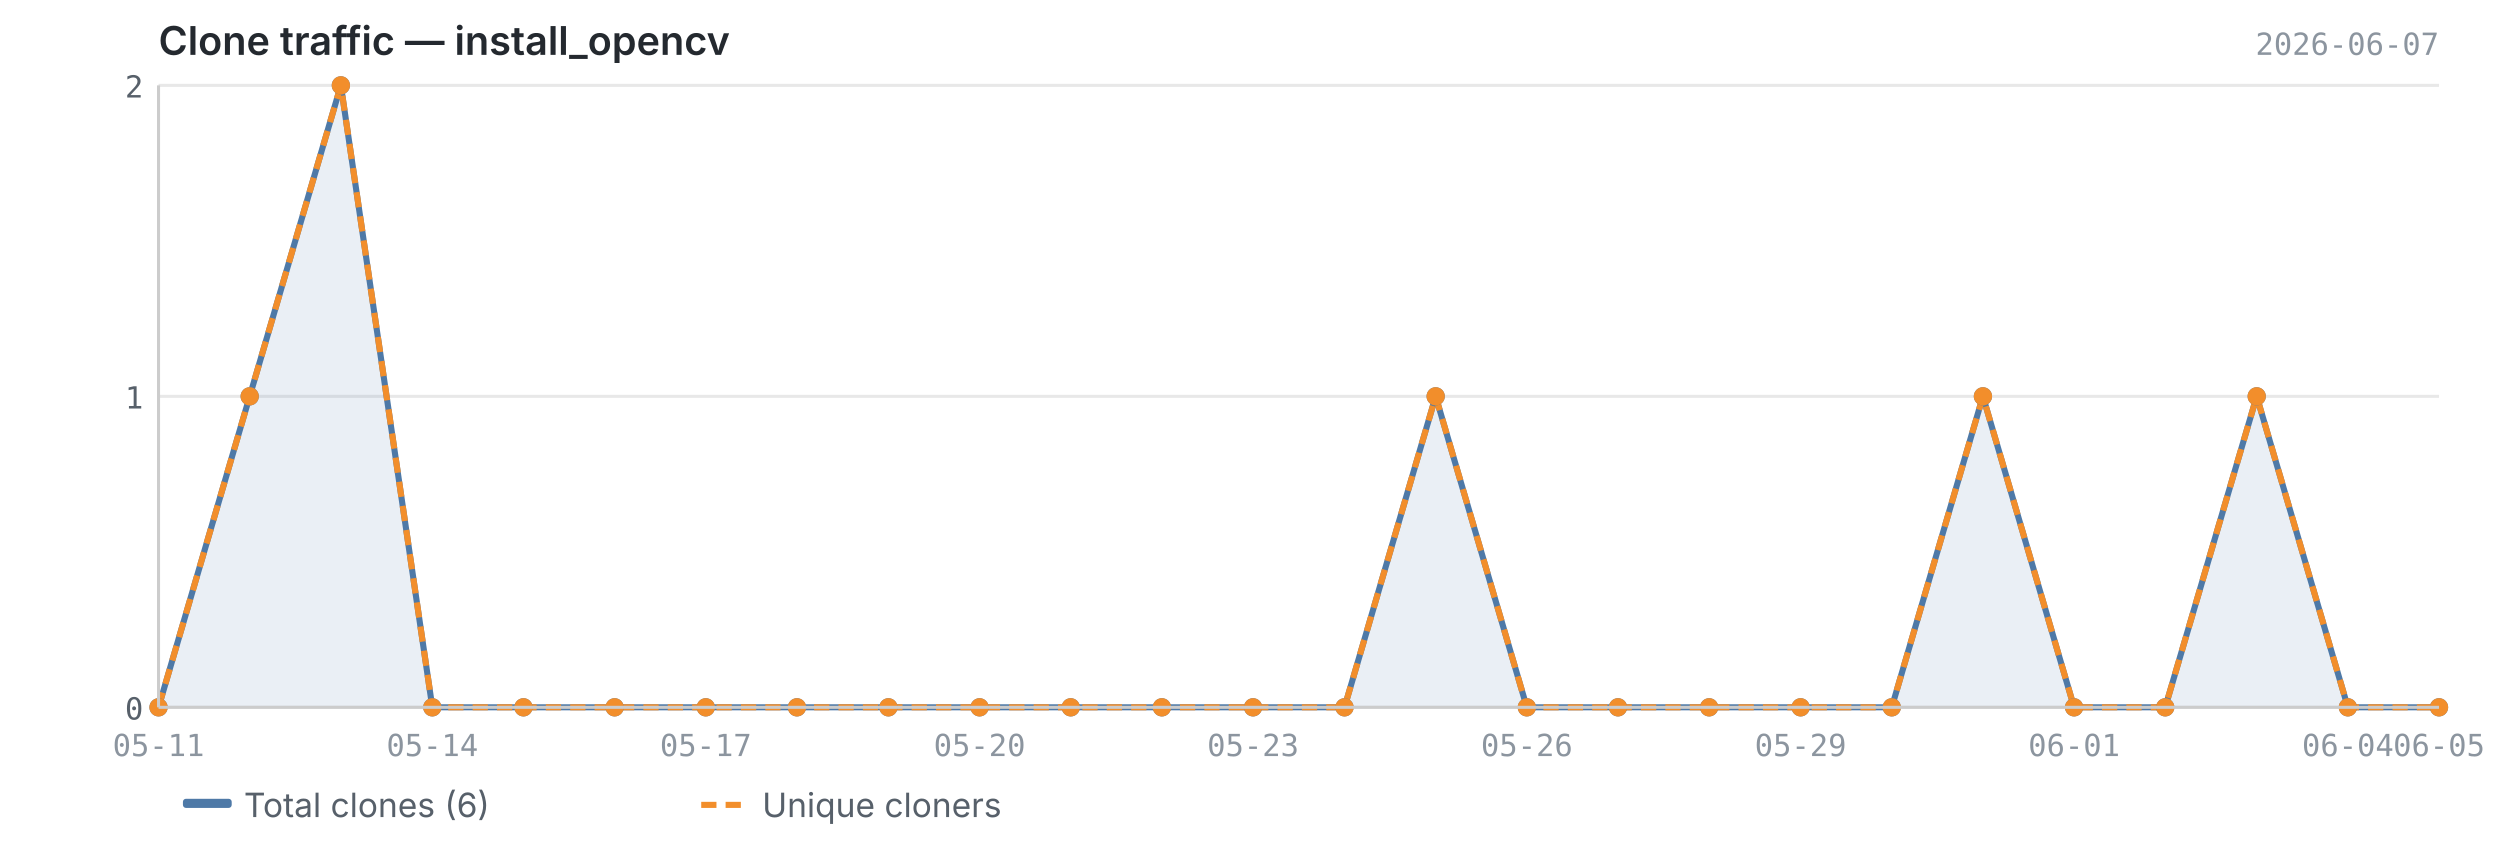
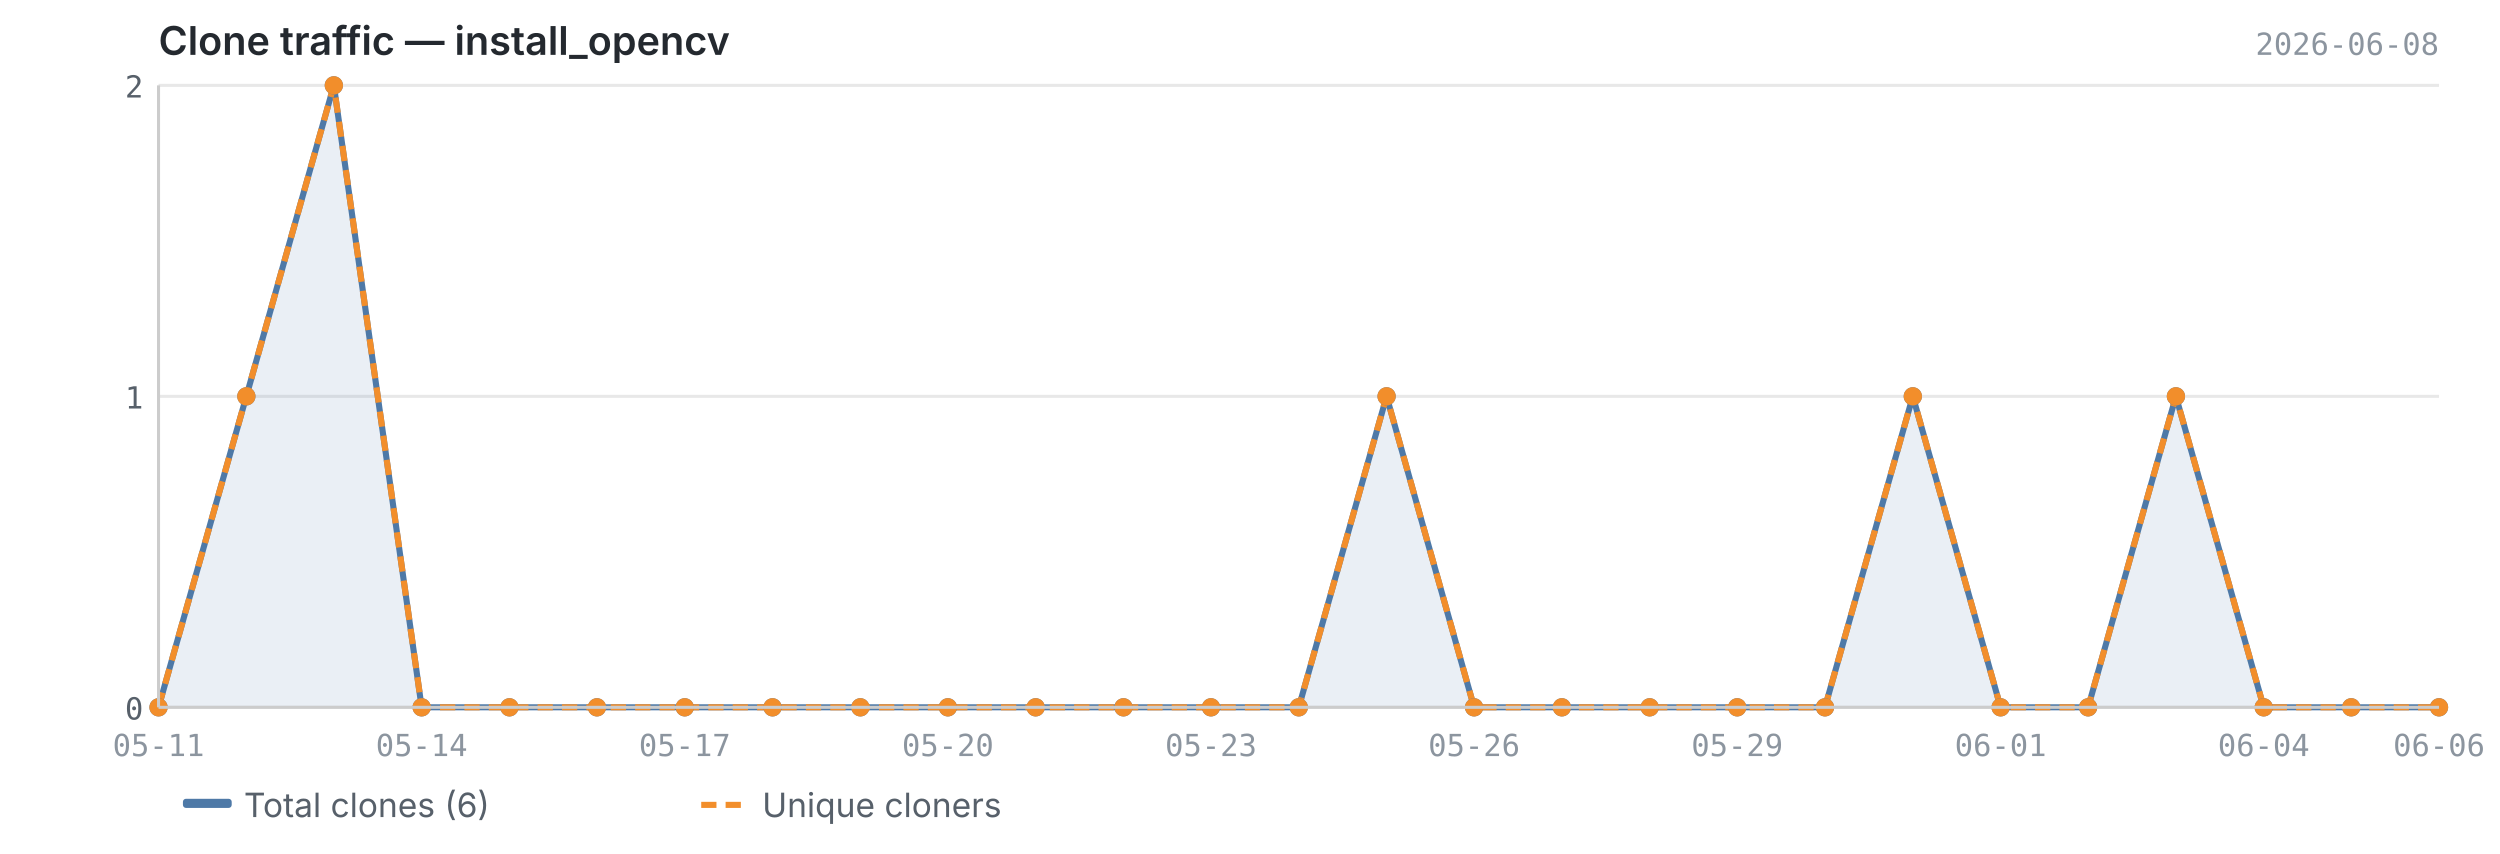
<svg xmlns="http://www.w3.org/2000/svg" viewBox="0 0 820 280" width="820" height="280">
  <text x="52" y="18" font-size="13" font-weight="600" fill="#24292f" font-family="-apple-system, BlinkMacSystemFont, 'Segoe UI', sans-serif">Clone traffic — install_opencv</text>
-   <text x="800" y="18" font-size="10" fill="#8c959f" font-family="ui-monospace, SFMono-Regular, 'SF Mono', Menlo, monospace" text-anchor="end">2026-06-07</text>
+   <text x="800" y="18" font-size="10" fill="#8c959f" font-family="ui-monospace, SFMono-Regular, 'SF Mono', Menlo, monospace" text-anchor="end">2026-06-08</text>
  <line x1="52" y1="232.0" x2="800" y2="232.0" stroke="#e8e8e8" stroke-width="1" />
  <line x1="52" y1="130.0" x2="800" y2="130.0" stroke="#e8e8e8" stroke-width="1" />
  <line x1="52" y1="28.0" x2="800" y2="28.0" stroke="#e8e8e8" stroke-width="1" />
-   <path d="M52.0,232.0 L52.0,232.0 L81.9,130.0 L111.8,28.0 L141.8,232.0 L171.7,232.0 L201.6,232.0 L231.5,232.0 L261.4,232.0 L291.4,232.0 L321.3,232.0 L351.2,232.0 L381.1,232.0 L411.0,232.0 L441.0,232.0 L470.9,130.0 L500.8,232.0 L530.7,232.0 L560.6,232.0 L590.6,232.0 L620.5,232.0 L650.4,130.0 L680.3,232.0 L710.2,232.0 L740.2,130.0 L770.1,232.0 L800.0,232.0 L800.0,232.0 L52.0,232.0Z" fill="#4e79a7" opacity="0.12" />
-   <polyline points="52.0,232.0 81.9,130.0 111.8,28.0 141.8,232.0 171.7,232.0 201.6,232.0 231.5,232.0 261.4,232.0 291.4,232.0 321.3,232.0 351.2,232.0 381.1,232.0 411.0,232.0 441.0,232.0 470.9,130.0 500.8,232.0 530.7,232.0 560.6,232.0 590.6,232.0 620.5,232.0 650.4,130.0 680.3,232.0 710.2,232.0 740.2,130.0 770.1,232.0 800.0,232.0" fill="none" stroke="#4e79a7" stroke-width="2" stroke-linejoin="round" />
-   <polyline points="52.0,232.0 81.9,130.0 111.8,28.0 141.8,232.0 171.7,232.0 201.6,232.0 231.5,232.0 261.4,232.0 291.4,232.0 321.3,232.0 351.2,232.0 381.1,232.0 411.0,232.0 441.0,232.0 470.9,130.0 500.8,232.0 530.7,232.0 560.6,232.0 590.6,232.0 620.5,232.0 650.4,130.0 680.3,232.0 710.2,232.0 740.2,130.0 770.1,232.0 800.0,232.0" fill="none" stroke="#f28e2b" stroke-width="2" stroke-linejoin="round" stroke-dasharray="5,3" />
+   <path d="M52.0,232.0 L52.0,232.0 L80.8,130.0 L109.5,28.0 L138.3,232.0 L167.1,232.0 L195.8,232.0 L224.6,232.0 L253.4,232.0 L282.2,232.0 L310.9,232.0 L339.7,232.0 L368.5,232.0 L397.2,232.0 L426.0,232.0 L454.8,130.0 L483.5,232.0 L512.3,232.0 L541.1,232.0 L569.8,232.0 L598.6,232.0 L627.4,130.0 L656.2,232.0 L684.9,232.0 L713.7,130.0 L742.5,232.0 L771.2,232.0 L800.0,232.0 L800.0,232.0 L52.0,232.0Z" fill="#4e79a7" opacity="0.12" />
+   <polyline points="52.0,232.0 80.8,130.0 109.5,28.0 138.3,232.0 167.1,232.0 195.8,232.0 224.6,232.0 253.4,232.0 282.2,232.0 310.9,232.0 339.7,232.0 368.5,232.0 397.2,232.0 426.0,232.0 454.8,130.0 483.5,232.0 512.3,232.0 541.1,232.0 569.8,232.0 598.6,232.0 627.4,130.0 656.2,232.0 684.9,232.0 713.7,130.0 742.5,232.0 771.2,232.0 800.0,232.0" fill="none" stroke="#4e79a7" stroke-width="2" stroke-linejoin="round" />
+   <polyline points="52.0,232.0 80.8,130.0 109.5,28.0 138.3,232.0 167.1,232.0 195.8,232.0 224.6,232.0 253.4,232.0 282.2,232.0 310.9,232.0 339.7,232.0 368.5,232.0 397.2,232.0 426.0,232.0 454.8,130.0 483.5,232.0 512.3,232.0 541.1,232.0 569.8,232.0 598.6,232.0 627.4,130.0 656.2,232.0 684.9,232.0 713.7,130.0 742.5,232.0 771.2,232.0 800.0,232.0" fill="none" stroke="#f28e2b" stroke-width="2" stroke-linejoin="round" stroke-dasharray="5,3" />
  <circle cx="52.0" cy="232.0" r="3" fill="#4e79a7" />
-   <circle cx="81.9" cy="130.0" r="3" fill="#4e79a7" />
-   <circle cx="111.8" cy="28.0" r="3" fill="#4e79a7" />
-   <circle cx="141.8" cy="232.0" r="3" fill="#4e79a7" />
-   <circle cx="171.7" cy="232.0" r="3" fill="#4e79a7" />
-   <circle cx="201.6" cy="232.0" r="3" fill="#4e79a7" />
-   <circle cx="231.5" cy="232.0" r="3" fill="#4e79a7" />
-   <circle cx="261.4" cy="232.0" r="3" fill="#4e79a7" />
-   <circle cx="291.4" cy="232.0" r="3" fill="#4e79a7" />
-   <circle cx="321.3" cy="232.0" r="3" fill="#4e79a7" />
-   <circle cx="351.2" cy="232.0" r="3" fill="#4e79a7" />
-   <circle cx="381.1" cy="232.0" r="3" fill="#4e79a7" />
-   <circle cx="411.0" cy="232.0" r="3" fill="#4e79a7" />
-   <circle cx="441.0" cy="232.0" r="3" fill="#4e79a7" />
-   <circle cx="470.9" cy="130.0" r="3" fill="#4e79a7" />
-   <circle cx="500.8" cy="232.0" r="3" fill="#4e79a7" />
-   <circle cx="530.7" cy="232.0" r="3" fill="#4e79a7" />
-   <circle cx="560.6" cy="232.0" r="3" fill="#4e79a7" />
-   <circle cx="590.6" cy="232.0" r="3" fill="#4e79a7" />
-   <circle cx="620.5" cy="232.0" r="3" fill="#4e79a7" />
-   <circle cx="650.4" cy="130.0" r="3" fill="#4e79a7" />
-   <circle cx="680.3" cy="232.0" r="3" fill="#4e79a7" />
-   <circle cx="710.2" cy="232.0" r="3" fill="#4e79a7" />
-   <circle cx="740.2" cy="130.0" r="3" fill="#4e79a7" />
-   <circle cx="770.1" cy="232.0" r="3" fill="#4e79a7" />
+   <circle cx="80.8" cy="130.0" r="3" fill="#4e79a7" />
+   <circle cx="109.5" cy="28.0" r="3" fill="#4e79a7" />
+   <circle cx="138.3" cy="232.0" r="3" fill="#4e79a7" />
+   <circle cx="167.1" cy="232.0" r="3" fill="#4e79a7" />
+   <circle cx="195.8" cy="232.0" r="3" fill="#4e79a7" />
+   <circle cx="224.6" cy="232.0" r="3" fill="#4e79a7" />
+   <circle cx="253.4" cy="232.0" r="3" fill="#4e79a7" />
+   <circle cx="282.2" cy="232.0" r="3" fill="#4e79a7" />
+   <circle cx="310.9" cy="232.0" r="3" fill="#4e79a7" />
+   <circle cx="339.7" cy="232.0" r="3" fill="#4e79a7" />
+   <circle cx="368.5" cy="232.0" r="3" fill="#4e79a7" />
+   <circle cx="397.2" cy="232.0" r="3" fill="#4e79a7" />
+   <circle cx="426.0" cy="232.0" r="3" fill="#4e79a7" />
+   <circle cx="454.8" cy="130.0" r="3" fill="#4e79a7" />
+   <circle cx="483.5" cy="232.0" r="3" fill="#4e79a7" />
+   <circle cx="512.3" cy="232.0" r="3" fill="#4e79a7" />
+   <circle cx="541.1" cy="232.0" r="3" fill="#4e79a7" />
+   <circle cx="569.8" cy="232.0" r="3" fill="#4e79a7" />
+   <circle cx="598.6" cy="232.0" r="3" fill="#4e79a7" />
+   <circle cx="627.4" cy="130.0" r="3" fill="#4e79a7" />
+   <circle cx="656.2" cy="232.0" r="3" fill="#4e79a7" />
+   <circle cx="684.9" cy="232.0" r="3" fill="#4e79a7" />
+   <circle cx="713.7" cy="130.0" r="3" fill="#4e79a7" />
+   <circle cx="742.5" cy="232.0" r="3" fill="#4e79a7" />
+   <circle cx="771.2" cy="232.0" r="3" fill="#4e79a7" />
  <circle cx="800.0" cy="232.0" r="3" fill="#4e79a7" />
  <circle cx="52.0" cy="232.0" r="3" fill="#f28e2b" />
-   <circle cx="81.9" cy="130.0" r="3" fill="#f28e2b" />
-   <circle cx="111.8" cy="28.0" r="3" fill="#f28e2b" />
-   <circle cx="141.8" cy="232.0" r="3" fill="#f28e2b" />
-   <circle cx="171.7" cy="232.0" r="3" fill="#f28e2b" />
-   <circle cx="201.6" cy="232.0" r="3" fill="#f28e2b" />
-   <circle cx="231.5" cy="232.0" r="3" fill="#f28e2b" />
-   <circle cx="261.4" cy="232.0" r="3" fill="#f28e2b" />
-   <circle cx="291.4" cy="232.0" r="3" fill="#f28e2b" />
-   <circle cx="321.3" cy="232.0" r="3" fill="#f28e2b" />
-   <circle cx="351.2" cy="232.0" r="3" fill="#f28e2b" />
-   <circle cx="381.1" cy="232.0" r="3" fill="#f28e2b" />
-   <circle cx="411.0" cy="232.0" r="3" fill="#f28e2b" />
-   <circle cx="441.0" cy="232.0" r="3" fill="#f28e2b" />
-   <circle cx="470.9" cy="130.0" r="3" fill="#f28e2b" />
-   <circle cx="500.8" cy="232.0" r="3" fill="#f28e2b" />
-   <circle cx="530.7" cy="232.0" r="3" fill="#f28e2b" />
-   <circle cx="560.6" cy="232.0" r="3" fill="#f28e2b" />
-   <circle cx="590.6" cy="232.0" r="3" fill="#f28e2b" />
-   <circle cx="620.5" cy="232.0" r="3" fill="#f28e2b" />
-   <circle cx="650.4" cy="130.0" r="3" fill="#f28e2b" />
-   <circle cx="680.3" cy="232.0" r="3" fill="#f28e2b" />
-   <circle cx="710.2" cy="232.0" r="3" fill="#f28e2b" />
-   <circle cx="740.2" cy="130.0" r="3" fill="#f28e2b" />
-   <circle cx="770.1" cy="232.0" r="3" fill="#f28e2b" />
+   <circle cx="80.8" cy="130.0" r="3" fill="#f28e2b" />
+   <circle cx="109.5" cy="28.0" r="3" fill="#f28e2b" />
+   <circle cx="138.3" cy="232.0" r="3" fill="#f28e2b" />
+   <circle cx="167.1" cy="232.0" r="3" fill="#f28e2b" />
+   <circle cx="195.8" cy="232.0" r="3" fill="#f28e2b" />
+   <circle cx="224.6" cy="232.0" r="3" fill="#f28e2b" />
+   <circle cx="253.4" cy="232.0" r="3" fill="#f28e2b" />
+   <circle cx="282.2" cy="232.0" r="3" fill="#f28e2b" />
+   <circle cx="310.9" cy="232.0" r="3" fill="#f28e2b" />
+   <circle cx="339.7" cy="232.0" r="3" fill="#f28e2b" />
+   <circle cx="368.5" cy="232.0" r="3" fill="#f28e2b" />
+   <circle cx="397.2" cy="232.0" r="3" fill="#f28e2b" />
+   <circle cx="426.0" cy="232.0" r="3" fill="#f28e2b" />
+   <circle cx="454.8" cy="130.0" r="3" fill="#f28e2b" />
+   <circle cx="483.5" cy="232.0" r="3" fill="#f28e2b" />
+   <circle cx="512.3" cy="232.0" r="3" fill="#f28e2b" />
+   <circle cx="541.1" cy="232.0" r="3" fill="#f28e2b" />
+   <circle cx="569.8" cy="232.0" r="3" fill="#f28e2b" />
+   <circle cx="598.6" cy="232.0" r="3" fill="#f28e2b" />
+   <circle cx="627.4" cy="130.0" r="3" fill="#f28e2b" />
+   <circle cx="656.2" cy="232.0" r="3" fill="#f28e2b" />
+   <circle cx="684.9" cy="232.0" r="3" fill="#f28e2b" />
+   <circle cx="713.7" cy="130.0" r="3" fill="#f28e2b" />
+   <circle cx="742.5" cy="232.0" r="3" fill="#f28e2b" />
+   <circle cx="771.2" cy="232.0" r="3" fill="#f28e2b" />
  <circle cx="800.0" cy="232.0" r="3" fill="#f28e2b" />
  <line x1="52" y1="28" x2="52" y2="232" stroke="#cccccc" stroke-width="1" />
  <line x1="52" y1="232" x2="800" y2="232" stroke="#cccccc" stroke-width="1" />
  <text x="47" y="236.0" text-anchor="end" font-size="10" fill="#57606a" font-family="ui-monospace, SFMono-Regular, 'SF Mono', Menlo, monospace">0</text>
  <text x="47" y="134.0" text-anchor="end" font-size="10" fill="#57606a" font-family="ui-monospace, SFMono-Regular, 'SF Mono', Menlo, monospace">1</text>
  <text x="47" y="32.0" text-anchor="end" font-size="10" fill="#57606a" font-family="ui-monospace, SFMono-Regular, 'SF Mono', Menlo, monospace">2</text>
  <text x="52.0" y="248" text-anchor="middle" font-size="10" fill="#8c959f" font-family="ui-monospace, SFMono-Regular, 'SF Mono', Menlo, monospace">05-11</text>
-   <text x="141.8" y="248" text-anchor="middle" font-size="10" fill="#8c959f" font-family="ui-monospace, SFMono-Regular, 'SF Mono', Menlo, monospace">05-14</text>
-   <text x="231.5" y="248" text-anchor="middle" font-size="10" fill="#8c959f" font-family="ui-monospace, SFMono-Regular, 'SF Mono', Menlo, monospace">05-17</text>
-   <text x="321.3" y="248" text-anchor="middle" font-size="10" fill="#8c959f" font-family="ui-monospace, SFMono-Regular, 'SF Mono', Menlo, monospace">05-20</text>
-   <text x="411.0" y="248" text-anchor="middle" font-size="10" fill="#8c959f" font-family="ui-monospace, SFMono-Regular, 'SF Mono', Menlo, monospace">05-23</text>
-   <text x="500.8" y="248" text-anchor="middle" font-size="10" fill="#8c959f" font-family="ui-monospace, SFMono-Regular, 'SF Mono', Menlo, monospace">05-26</text>
-   <text x="590.6" y="248" text-anchor="middle" font-size="10" fill="#8c959f" font-family="ui-monospace, SFMono-Regular, 'SF Mono', Menlo, monospace">05-29</text>
-   <text x="680.3" y="248" text-anchor="middle" font-size="10" fill="#8c959f" font-family="ui-monospace, SFMono-Regular, 'SF Mono', Menlo, monospace">06-01</text>
-   <text x="770.1" y="248" text-anchor="middle" font-size="10" fill="#8c959f" font-family="ui-monospace, SFMono-Regular, 'SF Mono', Menlo, monospace">06-04</text>
-   <text x="800.0" y="248" text-anchor="middle" font-size="10" fill="#8c959f" font-family="ui-monospace, SFMono-Regular, 'SF Mono', Menlo, monospace">06-05</text>
+   <text x="138.3" y="248" text-anchor="middle" font-size="10" fill="#8c959f" font-family="ui-monospace, SFMono-Regular, 'SF Mono', Menlo, monospace">05-14</text>
+   <text x="224.6" y="248" text-anchor="middle" font-size="10" fill="#8c959f" font-family="ui-monospace, SFMono-Regular, 'SF Mono', Menlo, monospace">05-17</text>
+   <text x="310.9" y="248" text-anchor="middle" font-size="10" fill="#8c959f" font-family="ui-monospace, SFMono-Regular, 'SF Mono', Menlo, monospace">05-20</text>
+   <text x="397.2" y="248" text-anchor="middle" font-size="10" fill="#8c959f" font-family="ui-monospace, SFMono-Regular, 'SF Mono', Menlo, monospace">05-23</text>
+   <text x="483.5" y="248" text-anchor="middle" font-size="10" fill="#8c959f" font-family="ui-monospace, SFMono-Regular, 'SF Mono', Menlo, monospace">05-26</text>
+   <text x="569.8" y="248" text-anchor="middle" font-size="10" fill="#8c959f" font-family="ui-monospace, SFMono-Regular, 'SF Mono', Menlo, monospace">05-29</text>
+   <text x="656.2" y="248" text-anchor="middle" font-size="10" fill="#8c959f" font-family="ui-monospace, SFMono-Regular, 'SF Mono', Menlo, monospace">06-01</text>
+   <text x="742.5" y="248" text-anchor="middle" font-size="10" fill="#8c959f" font-family="ui-monospace, SFMono-Regular, 'SF Mono', Menlo, monospace">06-04</text>
+   <text x="800.0" y="248" text-anchor="middle" font-size="10" fill="#8c959f" font-family="ui-monospace, SFMono-Regular, 'SF Mono', Menlo, monospace">06-06</text>
  <rect x="60" y="262" width="16" height="3" fill="#4e79a7" rx="1" />
  <text x="80" y="268" font-size="11" fill="#57606a" font-family="-apple-system, BlinkMacSystemFont, 'Segoe UI', sans-serif">Total clones (6)</text>
  <line x1="230" y1="264" x2="246" y2="264" stroke="#f28e2b" stroke-width="2" stroke-dasharray="5,3" />
  <text x="250" y="268" font-size="11" fill="#57606a" font-family="-apple-system, BlinkMacSystemFont, 'Segoe UI', sans-serif">Unique cloners</text>
</svg>
